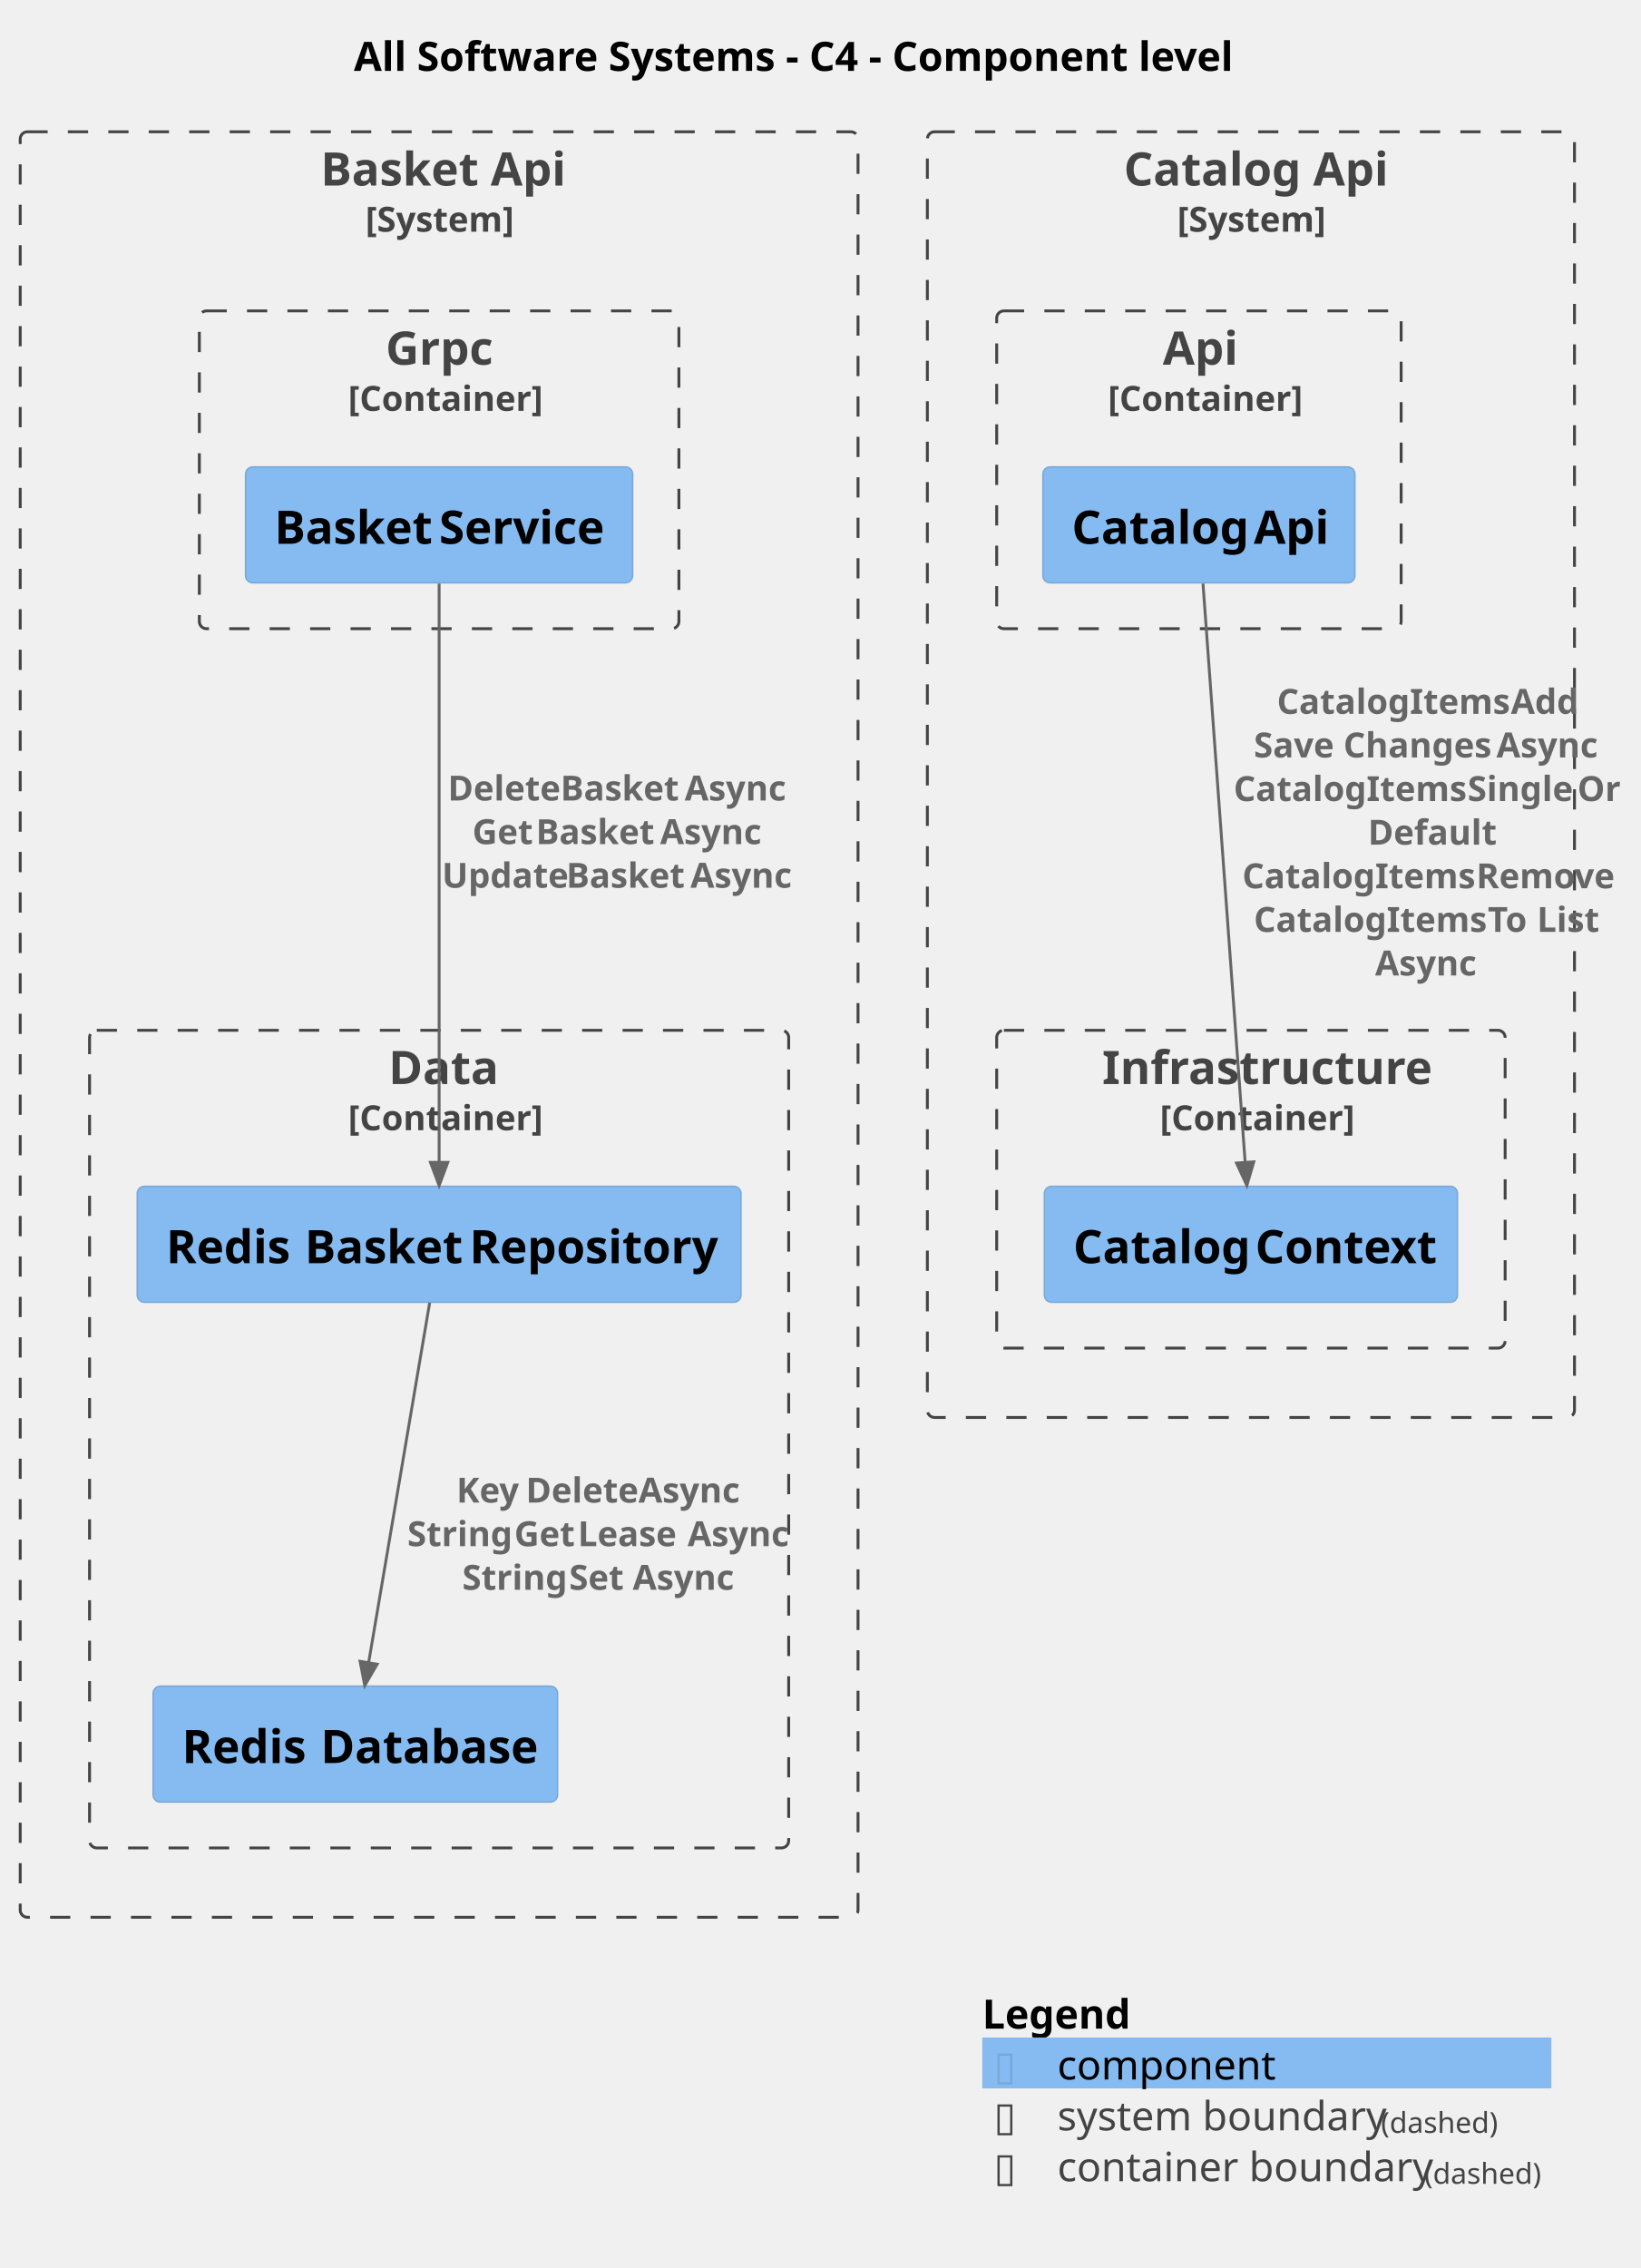
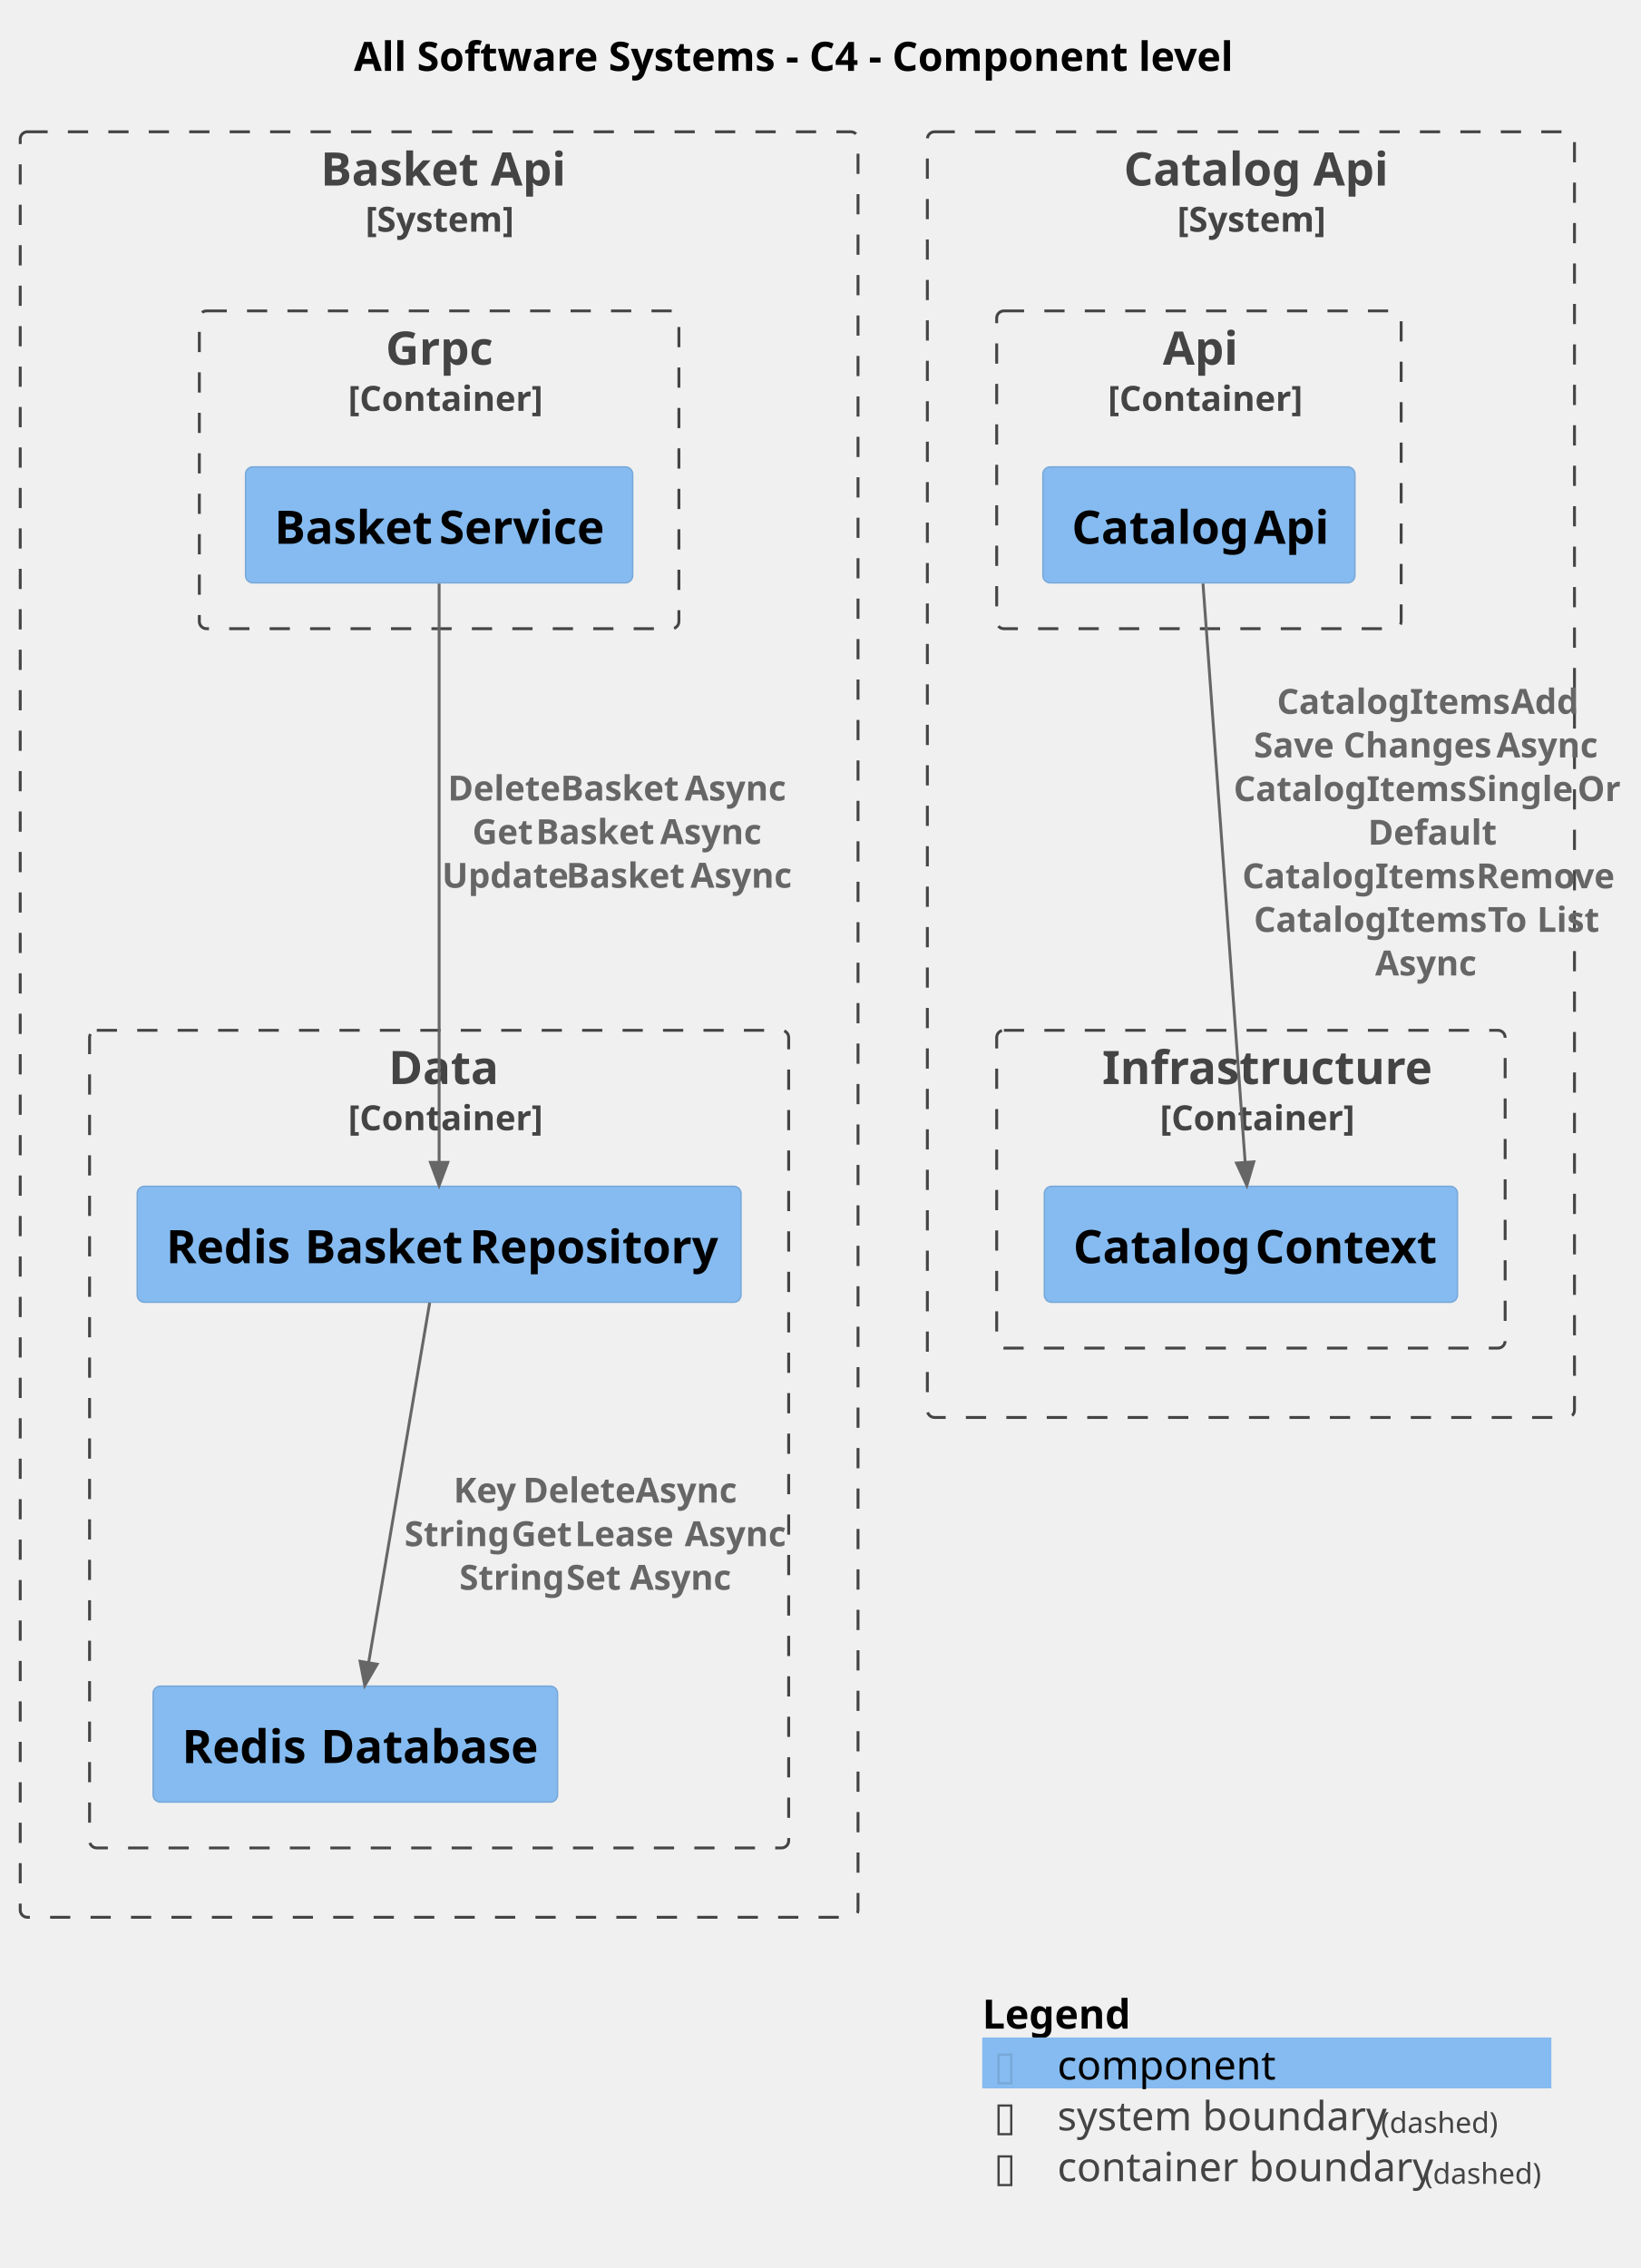
<svg xmlns="http://www.w3.org/2000/svg" contentStyleType="text/css" height="785px" preserveAspectRatio="none" style="width:568px;height:785px;background:#FFFFFF;" version="1.1" viewBox="0 0 568 785" width="568px" zoomAndPan="magnify">
  <defs />
  <g>
    <text fill="#000000" font-family="sans-serif" font-size="14" font-weight="bold" lengthAdjust="spacing" textLength="309" x="122.5" y="24.533">All Software Systems - C4 - Component level</text>
-     <g id="cluster_dotnet.eShop.Architecture.SoftwareSystems.BasketApi">
+     <g id="cluster_DotNetEShop.SoftwareSystems.BasketApi">
      <rect fill="none" height="618" rx="2.5" ry="2.5" style="stroke:#444444;stroke-width:1.0;stroke-dasharray:7.0,7.0;" width="290" x="7" y="45.609" />
      <text fill="#444444" font-family="sans-serif" font-size="16" font-weight="bold" lengthAdjust="spacing" textLength="82" x="111" y="64.219">Basket Api</text>
      <text fill="#444444" font-family="sans-serif" font-size="12" font-weight="bold" lengthAdjust="spacing" textLength="51" x="126.5" y="80.191">[System]</text>
    </g>
-     <g id="cluster_dotnet.eShop.Architecture.SoftwareSystems.BasketApi.Containers.Data">
+     <g id="cluster_DotNetEShop.SoftwareSystems.BasketApi.Containers.Data">
      <rect fill="none" height="283" rx="2.5" ry="2.5" style="stroke:#444444;stroke-width:1.0;stroke-dasharray:7.0,7.0;" width="242" x="31" y="356.609" />
      <text fill="#444444" font-family="sans-serif" font-size="16" font-weight="bold" lengthAdjust="spacing" textLength="35" x="134.5" y="375.219">Data</text>
      <text fill="#444444" font-family="sans-serif" font-size="12" font-weight="bold" lengthAdjust="spacing" textLength="63" x="120.5" y="391.191">[Container]</text>
    </g>
-     <g id="cluster_dotnet.eShop.Architecture.SoftwareSystems.BasketApi.Containers.Grpc">
+     <g id="cluster_DotNetEShop.SoftwareSystems.BasketApi.Containers.Grpc">
      <rect fill="none" height="110" rx="2.5" ry="2.5" style="stroke:#444444;stroke-width:1.0;stroke-dasharray:7.0,7.0;" width="166" x="69" y="107.609" />
      <text fill="#444444" font-family="sans-serif" font-size="16" font-weight="bold" lengthAdjust="spacing" textLength="37" x="133.5" y="126.219">Grpc</text>
      <text fill="#444444" font-family="sans-serif" font-size="12" font-weight="bold" lengthAdjust="spacing" textLength="63" x="120.5" y="142.191">[Container]</text>
    </g>
-     <g id="cluster_dotnet.eShop.Architecture.SoftwareSystems.CatalogApi">
+     <g id="cluster_DotNetEShop.SoftwareSystems.CatalogApi">
      <rect fill="none" height="445" rx="2.5" ry="2.5" style="stroke:#444444;stroke-width:1.0;stroke-dasharray:7.0,7.0;" width="224" x="321" y="45.609" />
      <text fill="#444444" font-family="sans-serif" font-size="16" font-weight="bold" lengthAdjust="spacing" textLength="88" x="389" y="64.219">Catalog Api</text>
      <text fill="#444444" font-family="sans-serif" font-size="12" font-weight="bold" lengthAdjust="spacing" textLength="51" x="407.5" y="80.191">[System]</text>
    </g>
-     <g id="cluster_dotnet.eShop.Architecture.SoftwareSystems.CatalogApi.Containers.Api">
+     <g id="cluster_DotNetEShop.SoftwareSystems.CatalogApi.Containers.Api">
      <rect fill="none" height="110" rx="2.5" ry="2.5" style="stroke:#444444;stroke-width:1.0;stroke-dasharray:7.0,7.0;" width="140" x="345" y="107.609" />
      <text fill="#444444" font-family="sans-serif" font-size="16" font-weight="bold" lengthAdjust="spacing" textLength="25" x="402.5" y="126.219">Api</text>
      <text fill="#444444" font-family="sans-serif" font-size="12" font-weight="bold" lengthAdjust="spacing" textLength="63" x="383.5" y="142.191">[Container]</text>
    </g>
-     <g id="cluster_dotnet.eShop.Architecture.SoftwareSystems.CatalogApi.Containers.Infrastructure">
+     <g id="cluster_DotNetEShop.SoftwareSystems.CatalogApi.Containers.Infrastructure">
      <rect fill="none" height="110" rx="2.5" ry="2.5" style="stroke:#444444;stroke-width:1.0;stroke-dasharray:7.0,7.0;" width="176" x="345" y="356.609" />
      <text fill="#444444" font-family="sans-serif" font-size="16" font-weight="bold" lengthAdjust="spacing" textLength="103" x="381.5" y="375.219">Infrastructure</text>
      <text fill="#444444" font-family="sans-serif" font-size="12" font-weight="bold" lengthAdjust="spacing" textLength="63" x="401.5" y="391.191">[Container]</text>
    </g>
-     <g id="elem_dotnet.eShop.Architecture.SoftwareSystems.BasketApi.Containers.Data.Components.RedisBasketRepository">
+     <g id="elem_DotNetEShop.SoftwareSystems.BasketApi.Containers.Data.Components.RedisBasketRepository">
      <rect fill="#85BBF0" height="40.125" rx="2.5" ry="2.5" style="stroke:#78A8D8;stroke-width:0.5;" width="209" x="47.5" y="410.609" />
      <text fill="#000000" font-family="sans-serif" font-size="16" font-weight="bold" lengthAdjust="spacing" textLength="44" x="57.5" y="437.219">Redis</text>
      <text fill="#000000" font-family="sans-serif" font-size="16" font-weight="bold" lengthAdjust="spacing" textLength="4" x="101.5" y="437.219"> </text>
      <text fill="#000000" font-family="sans-serif" font-size="16" font-weight="bold" lengthAdjust="spacing" textLength="53" x="105.5" y="437.219">Basket</text>
      <text fill="#000000" font-family="sans-serif" font-size="16" font-weight="bold" lengthAdjust="spacing" textLength="4" x="158.5" y="437.219"> </text>
      <text fill="#000000" font-family="sans-serif" font-size="16" font-weight="bold" lengthAdjust="spacing" textLength="84" x="162.5" y="437.219">Repository</text>
    </g>
-     <g id="elem_dotnet.eShop.Architecture.SoftwareSystems.BasketApi.Containers.Data.Components.RedisDatabase">
+     <g id="elem_DotNetEShop.SoftwareSystems.BasketApi.Containers.Data.Components.RedisDatabase">
      <rect fill="#85BBF0" height="40.125" rx="2.5" ry="2.5" style="stroke:#78A8D8;stroke-width:0.5;" width="140" x="53" y="583.609" />
      <text fill="#000000" font-family="sans-serif" font-size="16" font-weight="bold" lengthAdjust="spacing" textLength="44" x="63" y="610.219">Redis</text>
      <text fill="#000000" font-family="sans-serif" font-size="16" font-weight="bold" lengthAdjust="spacing" textLength="4" x="107" y="610.219"> </text>
      <text fill="#000000" font-family="sans-serif" font-size="16" font-weight="bold" lengthAdjust="spacing" textLength="72" x="111" y="610.219">Database</text>
    </g>
-     <g id="elem_dotnet.eShop.Architecture.SoftwareSystems.BasketApi.Containers.Grpc.Components.BasketService">
+     <g id="elem_DotNetEShop.SoftwareSystems.BasketApi.Containers.Grpc.Components.BasketService">
      <rect fill="#85BBF0" height="40.125" rx="2.5" ry="2.5" style="stroke:#78A8D8;stroke-width:0.5;" width="134" x="85" y="161.609" />
      <text fill="#000000" font-family="sans-serif" font-size="16" font-weight="bold" lengthAdjust="spacing" textLength="53" x="95" y="188.219">Basket</text>
      <text fill="#000000" font-family="sans-serif" font-size="16" font-weight="bold" lengthAdjust="spacing" textLength="4" x="148" y="188.219"> </text>
      <text fill="#000000" font-family="sans-serif" font-size="16" font-weight="bold" lengthAdjust="spacing" textLength="57" x="152" y="188.219">Service</text>
    </g>
-     <g id="elem_dotnet.eShop.Architecture.SoftwareSystems.CatalogApi.Containers.Api.Components.CatalogApi">
+     <g id="elem_DotNetEShop.SoftwareSystems.CatalogApi.Containers.Api.Components.CatalogApi">
      <rect fill="#85BBF0" height="40.125" rx="2.5" ry="2.5" style="stroke:#78A8D8;stroke-width:0.5;" width="108" x="361" y="161.609" />
      <text fill="#000000" font-family="sans-serif" font-size="16" font-weight="bold" lengthAdjust="spacing" textLength="59" x="371" y="188.219">Catalog</text>
      <text fill="#000000" font-family="sans-serif" font-size="16" font-weight="bold" lengthAdjust="spacing" textLength="4" x="430" y="188.219"> </text>
      <text fill="#000000" font-family="sans-serif" font-size="16" font-weight="bold" lengthAdjust="spacing" textLength="25" x="434" y="188.219">Api</text>
    </g>
-     <g id="elem_dotnet.eShop.Architecture.SoftwareSystems.CatalogApi.Containers.Infrastructure.Components.CatalogContext">
+     <g id="elem_DotNetEShop.SoftwareSystems.CatalogApi.Containers.Infrastructure.Components.CatalogContext">
      <rect fill="#85BBF0" height="40.125" rx="2.5" ry="2.5" style="stroke:#78A8D8;stroke-width:0.5;" width="143" x="361.5" y="410.609" />
      <text fill="#000000" font-family="sans-serif" font-size="16" font-weight="bold" lengthAdjust="spacing" textLength="59" x="371.5" y="437.219">Catalog</text>
      <text fill="#000000" font-family="sans-serif" font-size="16" font-weight="bold" lengthAdjust="spacing" textLength="4" x="430.5" y="437.219"> </text>
      <text fill="#000000" font-family="sans-serif" font-size="16" font-weight="bold" lengthAdjust="spacing" textLength="60" x="434.5" y="437.219">Context</text>
    </g>
-     <g id="link_dotnet.eShop.Architecture.SoftwareSystems.BasketApi.Containers.Data.Components.RedisBasketRepository_dotnet.eShop.Architecture.SoftwareSystems.BasketApi.Containers.Data.Components.RedisDatabase">
-       <path d="M148.73,450.889 C143.15,483.819 133.166,542.632 127.596,575.512 " fill="none" id="dotnet.eShop.Architecture.SoftwareSystems.BasketApi.Containers.Data.Components.RedisBasketRepository-to-dotnet.eShop.Architecture.SoftwareSystems.BasketApi.Containers.Data.Components.RedisDatabase" style="stroke:#666666;stroke-width:1.0;" />
+     <g id="link_DotNetEShop.SoftwareSystems.BasketApi.Containers.Data.Components.RedisBasketRepository_DotNetEShop.SoftwareSystems.BasketApi.Containers.Data.Components.RedisDatabase">
+       <path d="M148.73,450.889 C143.15,483.819 133.166,542.632 127.596,575.512 " fill="none" id="DotNetEShop.SoftwareSystems.BasketApi.Containers.Data.Components.RedisBasketRepository-to-DotNetEShop.SoftwareSystems.BasketApi.Containers.Data.Components.RedisDatabase" style="stroke:#666666;stroke-width:1.0;" />
      <polygon fill="#666666" points="126.26,583.399,130.554,576.013,124.638,575.011,126.26,583.399" style="stroke:#666666;stroke-width:1.0;" />
-       <text fill="#666666" font-family="sans-serif" font-size="12" font-weight="bold" lengthAdjust="spacing" textLength="21" x="158" y="520.066">Key</text>
-       <text fill="#666666" font-family="sans-serif" font-size="12" font-weight="bold" lengthAdjust="spacing" textLength="3" x="179" y="520.066"> </text>
-       <text fill="#666666" font-family="sans-serif" font-size="12" font-weight="bold" lengthAdjust="spacing" textLength="36" x="182" y="520.066">Delete</text>
-       <text fill="#666666" font-family="sans-serif" font-size="12" font-weight="bold" lengthAdjust="spacing" textLength="3" x="218" y="520.066"> </text>
-       <text fill="#666666" font-family="sans-serif" font-size="12" font-weight="bold" lengthAdjust="spacing" textLength="35" x="221" y="520.066">Async</text>
-       <text fill="#666666" font-family="sans-serif" font-size="12" font-weight="bold" lengthAdjust="spacing" textLength="34" x="141" y="535.16">String</text>
-       <text fill="#666666" font-family="sans-serif" font-size="12" font-weight="bold" lengthAdjust="spacing" textLength="3" x="175" y="535.16"> </text>
-       <text fill="#666666" font-family="sans-serif" font-size="12" font-weight="bold" lengthAdjust="spacing" textLength="19" x="178" y="535.16">Get</text>
-       <text fill="#666666" font-family="sans-serif" font-size="12" font-weight="bold" lengthAdjust="spacing" textLength="3" x="197" y="535.16"> </text>
-       <text fill="#666666" font-family="sans-serif" font-size="12" font-weight="bold" lengthAdjust="spacing" textLength="35" x="200" y="535.16">Lease</text>
-       <text fill="#666666" font-family="sans-serif" font-size="12" font-weight="bold" lengthAdjust="spacing" textLength="3" x="235" y="535.16"> </text>
-       <text fill="#666666" font-family="sans-serif" font-size="12" font-weight="bold" lengthAdjust="spacing" textLength="35" x="238" y="535.16">Async</text>
-       <text fill="#666666" font-family="sans-serif" font-size="12" font-weight="bold" lengthAdjust="spacing" textLength="34" x="160" y="550.254">String</text>
-       <text fill="#666666" font-family="sans-serif" font-size="12" font-weight="bold" lengthAdjust="spacing" textLength="3" x="194" y="550.254"> </text>
-       <text fill="#666666" font-family="sans-serif" font-size="12" font-weight="bold" lengthAdjust="spacing" textLength="19" x="197" y="550.254">Set</text>
-       <text fill="#666666" font-family="sans-serif" font-size="12" font-weight="bold" lengthAdjust="spacing" textLength="3" x="216" y="550.254"> </text>
-       <text fill="#666666" font-family="sans-serif" font-size="12" font-weight="bold" lengthAdjust="spacing" textLength="35" x="219" y="550.254">Async</text>
+       <text fill="#666666" font-family="sans-serif" font-size="12" font-weight="bold" lengthAdjust="spacing" textLength="21" x="157" y="520.066">Key</text>
+       <text fill="#666666" font-family="sans-serif" font-size="12" font-weight="bold" lengthAdjust="spacing" textLength="3" x="178" y="520.066"> </text>
+       <text fill="#666666" font-family="sans-serif" font-size="12" font-weight="bold" lengthAdjust="spacing" textLength="36" x="181" y="520.066">Delete</text>
+       <text fill="#666666" font-family="sans-serif" font-size="12" font-weight="bold" lengthAdjust="spacing" textLength="3" x="217" y="520.066"> </text>
+       <text fill="#666666" font-family="sans-serif" font-size="12" font-weight="bold" lengthAdjust="spacing" textLength="35" x="220" y="520.066">Async</text>
+       <text fill="#666666" font-family="sans-serif" font-size="12" font-weight="bold" lengthAdjust="spacing" textLength="34" x="140" y="535.16">String</text>
+       <text fill="#666666" font-family="sans-serif" font-size="12" font-weight="bold" lengthAdjust="spacing" textLength="3" x="174" y="535.16"> </text>
+       <text fill="#666666" font-family="sans-serif" font-size="12" font-weight="bold" lengthAdjust="spacing" textLength="19" x="177" y="535.16">Get</text>
+       <text fill="#666666" font-family="sans-serif" font-size="12" font-weight="bold" lengthAdjust="spacing" textLength="3" x="196" y="535.16"> </text>
+       <text fill="#666666" font-family="sans-serif" font-size="12" font-weight="bold" lengthAdjust="spacing" textLength="35" x="199" y="535.16">Lease</text>
+       <text fill="#666666" font-family="sans-serif" font-size="12" font-weight="bold" lengthAdjust="spacing" textLength="3" x="234" y="535.16"> </text>
+       <text fill="#666666" font-family="sans-serif" font-size="12" font-weight="bold" lengthAdjust="spacing" textLength="35" x="237" y="535.16">Async</text>
+       <text fill="#666666" font-family="sans-serif" font-size="12" font-weight="bold" lengthAdjust="spacing" textLength="34" x="159" y="550.254">String</text>
+       <text fill="#666666" font-family="sans-serif" font-size="12" font-weight="bold" lengthAdjust="spacing" textLength="3" x="193" y="550.254"> </text>
+       <text fill="#666666" font-family="sans-serif" font-size="12" font-weight="bold" lengthAdjust="spacing" textLength="19" x="196" y="550.254">Set</text>
+       <text fill="#666666" font-family="sans-serif" font-size="12" font-weight="bold" lengthAdjust="spacing" textLength="3" x="215" y="550.254"> </text>
+       <text fill="#666666" font-family="sans-serif" font-size="12" font-weight="bold" lengthAdjust="spacing" textLength="35" x="218" y="550.254">Async</text>
    </g>
-     <g id="link_dotnet.eShop.Architecture.SoftwareSystems.BasketApi.Containers.Grpc.Components.BasketService_dotnet.eShop.Architecture.SoftwareSystems.BasketApi.Containers.Data.Components.RedisBasketRepository">
-       <path d="M152,201.989 C152,248.159 152,356.239 152,402.319 " fill="none" id="dotnet.eShop.Architecture.SoftwareSystems.BasketApi.Containers.Grpc.Components.BasketService-to-dotnet.eShop.Architecture.SoftwareSystems.BasketApi.Containers.Data.Components.RedisBasketRepository" style="stroke:#666666;stroke-width:1.0;" />
+     <g id="link_DotNetEShop.SoftwareSystems.BasketApi.Containers.Grpc.Components.BasketService_DotNetEShop.SoftwareSystems.BasketApi.Containers.Data.Components.RedisBasketRepository">
+       <path d="M152,201.989 C152,248.159 152,356.239 152,402.319 " fill="none" id="DotNetEShop.SoftwareSystems.BasketApi.Containers.Grpc.Components.BasketService-to-DotNetEShop.SoftwareSystems.BasketApi.Containers.Data.Components.RedisBasketRepository" style="stroke:#666666;stroke-width:1.0;" />
      <polygon fill="#666666" points="152,410.319,155,402.319,149,402.319,152,410.319" style="stroke:#666666;stroke-width:1.0;" />
      <text fill="#666666" font-family="sans-serif" font-size="12" font-weight="bold" lengthAdjust="spacing" textLength="36" x="155" y="277.066">Delete</text>
      <text fill="#666666" font-family="sans-serif" font-size="12" font-weight="bold" lengthAdjust="spacing" textLength="3" x="191" y="277.066"> </text>
      <text fill="#666666" font-family="sans-serif" font-size="12" font-weight="bold" lengthAdjust="spacing" textLength="40" x="194" y="277.066">Basket</text>
      <text fill="#666666" font-family="sans-serif" font-size="12" font-weight="bold" lengthAdjust="spacing" textLength="3" x="234" y="277.066"> </text>
      <text fill="#666666" font-family="sans-serif" font-size="12" font-weight="bold" lengthAdjust="spacing" textLength="35" x="237" y="277.066">Async</text>
      <text fill="#666666" font-family="sans-serif" font-size="12" font-weight="bold" lengthAdjust="spacing" textLength="19" x="163.5" y="292.16">Get</text>
      <text fill="#666666" font-family="sans-serif" font-size="12" font-weight="bold" lengthAdjust="spacing" textLength="3" x="182.5" y="292.16"> </text>
      <text fill="#666666" font-family="sans-serif" font-size="12" font-weight="bold" lengthAdjust="spacing" textLength="40" x="185.5" y="292.16">Basket</text>
      <text fill="#666666" font-family="sans-serif" font-size="12" font-weight="bold" lengthAdjust="spacing" textLength="3" x="225.5" y="292.16"> </text>
      <text fill="#666666" font-family="sans-serif" font-size="12" font-weight="bold" lengthAdjust="spacing" textLength="35" x="228.5" y="292.16">Async</text>
      <text fill="#666666" font-family="sans-serif" font-size="12" font-weight="bold" lengthAdjust="spacing" textLength="40" x="153" y="307.254">Update</text>
      <text fill="#666666" font-family="sans-serif" font-size="12" font-weight="bold" lengthAdjust="spacing" textLength="3" x="193" y="307.254"> </text>
      <text fill="#666666" font-family="sans-serif" font-size="12" font-weight="bold" lengthAdjust="spacing" textLength="40" x="196" y="307.254">Basket</text>
      <text fill="#666666" font-family="sans-serif" font-size="12" font-weight="bold" lengthAdjust="spacing" textLength="3" x="236" y="307.254"> </text>
      <text fill="#666666" font-family="sans-serif" font-size="12" font-weight="bold" lengthAdjust="spacing" textLength="35" x="239" y="307.254">Async</text>
    </g>
-     <g id="link_dotnet.eShop.Architecture.SoftwareSystems.CatalogApi.Containers.Api.Components.CatalogApi_dotnet.eShop.Architecture.SoftwareSystems.CatalogApi.Containers.Infrastructure.Components.CatalogContext">
-       <path d="M416.41,201.989 C419.78,248.159 427.66,356.26 431.01,402.34 " fill="none" id="dotnet.eShop.Architecture.SoftwareSystems.CatalogApi.Containers.Api.Components.CatalogApi-to-dotnet.eShop.Architecture.SoftwareSystems.CatalogApi.Containers.Infrastructure.Components.CatalogContext" style="stroke:#666666;stroke-width:1.0;" />
+     <g id="link_DotNetEShop.SoftwareSystems.CatalogApi.Containers.Api.Components.CatalogApi_DotNetEShop.SoftwareSystems.CatalogApi.Containers.Infrastructure.Components.CatalogContext">
+       <path d="M416.41,201.989 C419.78,248.159 427.66,356.26 431.01,402.34 " fill="none" id="DotNetEShop.SoftwareSystems.CatalogApi.Containers.Api.Components.CatalogApi-to-DotNetEShop.SoftwareSystems.CatalogApi.Containers.Infrastructure.Components.CatalogContext" style="stroke:#666666;stroke-width:1.0;" />
      <polygon fill="#666666" points="431.59,410.319,434.002,402.123,428.018,402.558,431.59,410.319" style="stroke:#666666;stroke-width:1.0;" />
      <text fill="#666666" font-family="sans-serif" font-size="12" font-weight="bold" lengthAdjust="spacing" textLength="43" x="442" y="247.066">Catalog</text>
      <text fill="#666666" font-family="sans-serif" font-size="12" font-weight="bold" lengthAdjust="spacing" textLength="3" x="485" y="247.066"> </text>
      <text fill="#666666" font-family="sans-serif" font-size="12" font-weight="bold" lengthAdjust="spacing" textLength="32" x="488" y="247.066">Items</text>
      <text fill="#666666" font-family="sans-serif" font-size="12" font-weight="bold" lengthAdjust="spacing" textLength="3" x="520" y="247.066"> </text>
      <text fill="#666666" font-family="sans-serif" font-size="12" font-weight="bold" lengthAdjust="spacing" textLength="22" x="523" y="247.066">Add</text>
      <text fill="#666666" font-family="sans-serif" font-size="12" font-weight="bold" lengthAdjust="spacing" textLength="28" x="434" y="262.16">Save</text>
      <text fill="#666666" font-family="sans-serif" font-size="12" font-weight="bold" lengthAdjust="spacing" textLength="3" x="462" y="262.16"> </text>
      <text fill="#666666" font-family="sans-serif" font-size="12" font-weight="bold" lengthAdjust="spacing" textLength="50" x="465" y="262.16">Changes</text>
      <text fill="#666666" font-family="sans-serif" font-size="12" font-weight="bold" lengthAdjust="spacing" textLength="3" x="515" y="262.16"> </text>
      <text fill="#666666" font-family="sans-serif" font-size="12" font-weight="bold" lengthAdjust="spacing" textLength="35" x="518" y="262.16">Async</text>
      <text fill="#666666" font-family="sans-serif" font-size="12" font-weight="bold" lengthAdjust="spacing" textLength="43" x="427" y="277.254">Catalog</text>
      <text fill="#666666" font-family="sans-serif" font-size="12" font-weight="bold" lengthAdjust="spacing" textLength="3" x="470" y="277.254"> </text>
      <text fill="#666666" font-family="sans-serif" font-size="12" font-weight="bold" lengthAdjust="spacing" textLength="32" x="473" y="277.254">Items</text>
      <text fill="#666666" font-family="sans-serif" font-size="12" font-weight="bold" lengthAdjust="spacing" textLength="3" x="505" y="277.254"> </text>
      <text fill="#666666" font-family="sans-serif" font-size="12" font-weight="bold" lengthAdjust="spacing" textLength="35" x="508" y="277.254">Single</text>
      <text fill="#666666" font-family="sans-serif" font-size="12" font-weight="bold" lengthAdjust="spacing" textLength="3" x="543" y="277.254"> </text>
      <text fill="#666666" font-family="sans-serif" font-size="12" font-weight="bold" lengthAdjust="spacing" textLength="14" x="546" y="277.254">Or</text>
      <text fill="#666666" font-family="sans-serif" font-size="12" font-weight="bold" lengthAdjust="spacing" textLength="40" x="473.5" y="292.348">Default</text>
      <text fill="#666666" font-family="sans-serif" font-size="12" font-weight="bold" lengthAdjust="spacing" textLength="43" x="430" y="307.441">Catalog</text>
      <text fill="#666666" font-family="sans-serif" font-size="12" font-weight="bold" lengthAdjust="spacing" textLength="3" x="473" y="307.441"> </text>
      <text fill="#666666" font-family="sans-serif" font-size="12" font-weight="bold" lengthAdjust="spacing" textLength="32" x="476" y="307.441">Items</text>
      <text fill="#666666" font-family="sans-serif" font-size="12" font-weight="bold" lengthAdjust="spacing" textLength="3" x="508" y="307.441"> </text>
      <text fill="#666666" font-family="sans-serif" font-size="12" font-weight="bold" lengthAdjust="spacing" textLength="46" x="511" y="307.441">Remove</text>
      <text fill="#666666" font-family="sans-serif" font-size="12" font-weight="bold" lengthAdjust="spacing" textLength="43" x="434" y="322.535">Catalog</text>
      <text fill="#666666" font-family="sans-serif" font-size="12" font-weight="bold" lengthAdjust="spacing" textLength="3" x="477" y="322.535"> </text>
      <text fill="#666666" font-family="sans-serif" font-size="12" font-weight="bold" lengthAdjust="spacing" textLength="32" x="480" y="322.535">Items</text>
      <text fill="#666666" font-family="sans-serif" font-size="12" font-weight="bold" lengthAdjust="spacing" textLength="3" x="512" y="322.535"> </text>
      <text fill="#666666" font-family="sans-serif" font-size="12" font-weight="bold" lengthAdjust="spacing" textLength="14" x="515" y="322.535">To</text>
      <text fill="#666666" font-family="sans-serif" font-size="12" font-weight="bold" lengthAdjust="spacing" textLength="3" x="529" y="322.535"> </text>
      <text fill="#666666" font-family="sans-serif" font-size="12" font-weight="bold" lengthAdjust="spacing" textLength="21" x="532" y="322.535">List</text>
      <text fill="#666666" font-family="sans-serif" font-size="12" font-weight="bold" lengthAdjust="spacing" textLength="35" x="476" y="337.629">Async</text>
    </g>
    <rect fill="none" height="17.609" style="stroke:none;stroke-width:1.0;" width="197" x="340" y="687.609" />
    <text fill="#000000" font-family="sans-serif" font-size="14" font-weight="bold" lengthAdjust="spacing" textLength="53" x="340" y="702.143">Legend</text>
    <text fill="#FFFFFF" font-family="sans-serif" font-size="14" lengthAdjust="spacing" textLength="4" x="393" y="702.143"> </text>
    <rect fill="#85BBF0" height="17.609" style="stroke:none;stroke-width:1.0;" width="197" x="340" y="705.219" />
    <text fill="#78A8D8" font-family="sans-serif" font-size="14" lengthAdjust="spacing" textLength="14" x="344" y="719.752">▯</text>
    <text fill="#FFFFFF" font-family="sans-serif" font-size="14" lengthAdjust="spacing" textLength="4" x="358" y="719.752"> </text>
    <text fill="#000000" font-family="sans-serif" font-size="14" lengthAdjust="spacing" textLength="70" x="366" y="719.752">component</text>
    <text fill="#FFFFFF" font-family="sans-serif" font-size="14" lengthAdjust="spacing" textLength="4" x="440" y="719.752"> </text>
    <rect fill="none" height="17.609" style="stroke:none;stroke-width:1.0;" width="197" x="340" y="722.828" />
    <text fill="#444444" font-family="sans-serif" font-size="14" lengthAdjust="spacing" textLength="14" x="344" y="737.361">▯</text>
    <text fill="#FFFFFF" font-family="sans-serif" font-size="14" lengthAdjust="spacing" textLength="4" x="358" y="737.361"> </text>
    <text fill="#444444" font-family="sans-serif" font-size="14" lengthAdjust="spacing" textLength="108" x="366" y="737.361">system boundary</text>
    <text fill="#444444" font-family="sans-serif" font-size="10" lengthAdjust="spacing" textLength="40" x="478" y="738.24">(dashed)</text>
    <text fill="#FFFFFF" font-family="sans-serif" font-size="14" lengthAdjust="spacing" textLength="4" x="518" y="737.361"> </text>
    <rect fill="none" height="17.609" style="stroke:none;stroke-width:1.0;" width="197" x="340" y="740.438" />
    <text fill="#444444" font-family="sans-serif" font-size="14" lengthAdjust="spacing" textLength="14" x="344" y="754.971">▯</text>
    <text fill="#FFFFFF" font-family="sans-serif" font-size="14" lengthAdjust="spacing" textLength="4" x="358" y="754.971"> </text>
    <text fill="#444444" font-family="sans-serif" font-size="14" lengthAdjust="spacing" textLength="123" x="366" y="754.971">container boundary</text>
    <text fill="#444444" font-family="sans-serif" font-size="10" lengthAdjust="spacing" textLength="40" x="493" y="755.85">(dashed)</text>
    <text fill="#FFFFFF" font-family="sans-serif" font-size="14" lengthAdjust="spacing" textLength="4" x="533" y="754.971"> </text>
    <line style="stroke:none;stroke-width:1.0;" x1="340" x2="537" y1="687.609" y2="687.609" />
    <line style="stroke:none;stroke-width:1.0;" x1="340" x2="537" y1="705.219" y2="705.219" />
    <line style="stroke:none;stroke-width:1.0;" x1="340" x2="537" y1="722.828" y2="722.828" />
    <line style="stroke:none;stroke-width:1.0;" x1="340" x2="537" y1="740.438" y2="740.438" />
    <line style="stroke:none;stroke-width:1.0;" x1="340" x2="537" y1="758.047" y2="758.047" />
    <line style="stroke:none;stroke-width:1.0;" x1="340" x2="340" y1="687.609" y2="758.047" />
    <line style="stroke:none;stroke-width:1.0;" x1="537" x2="537" y1="687.609" y2="758.047" />
  </g>
</svg>
